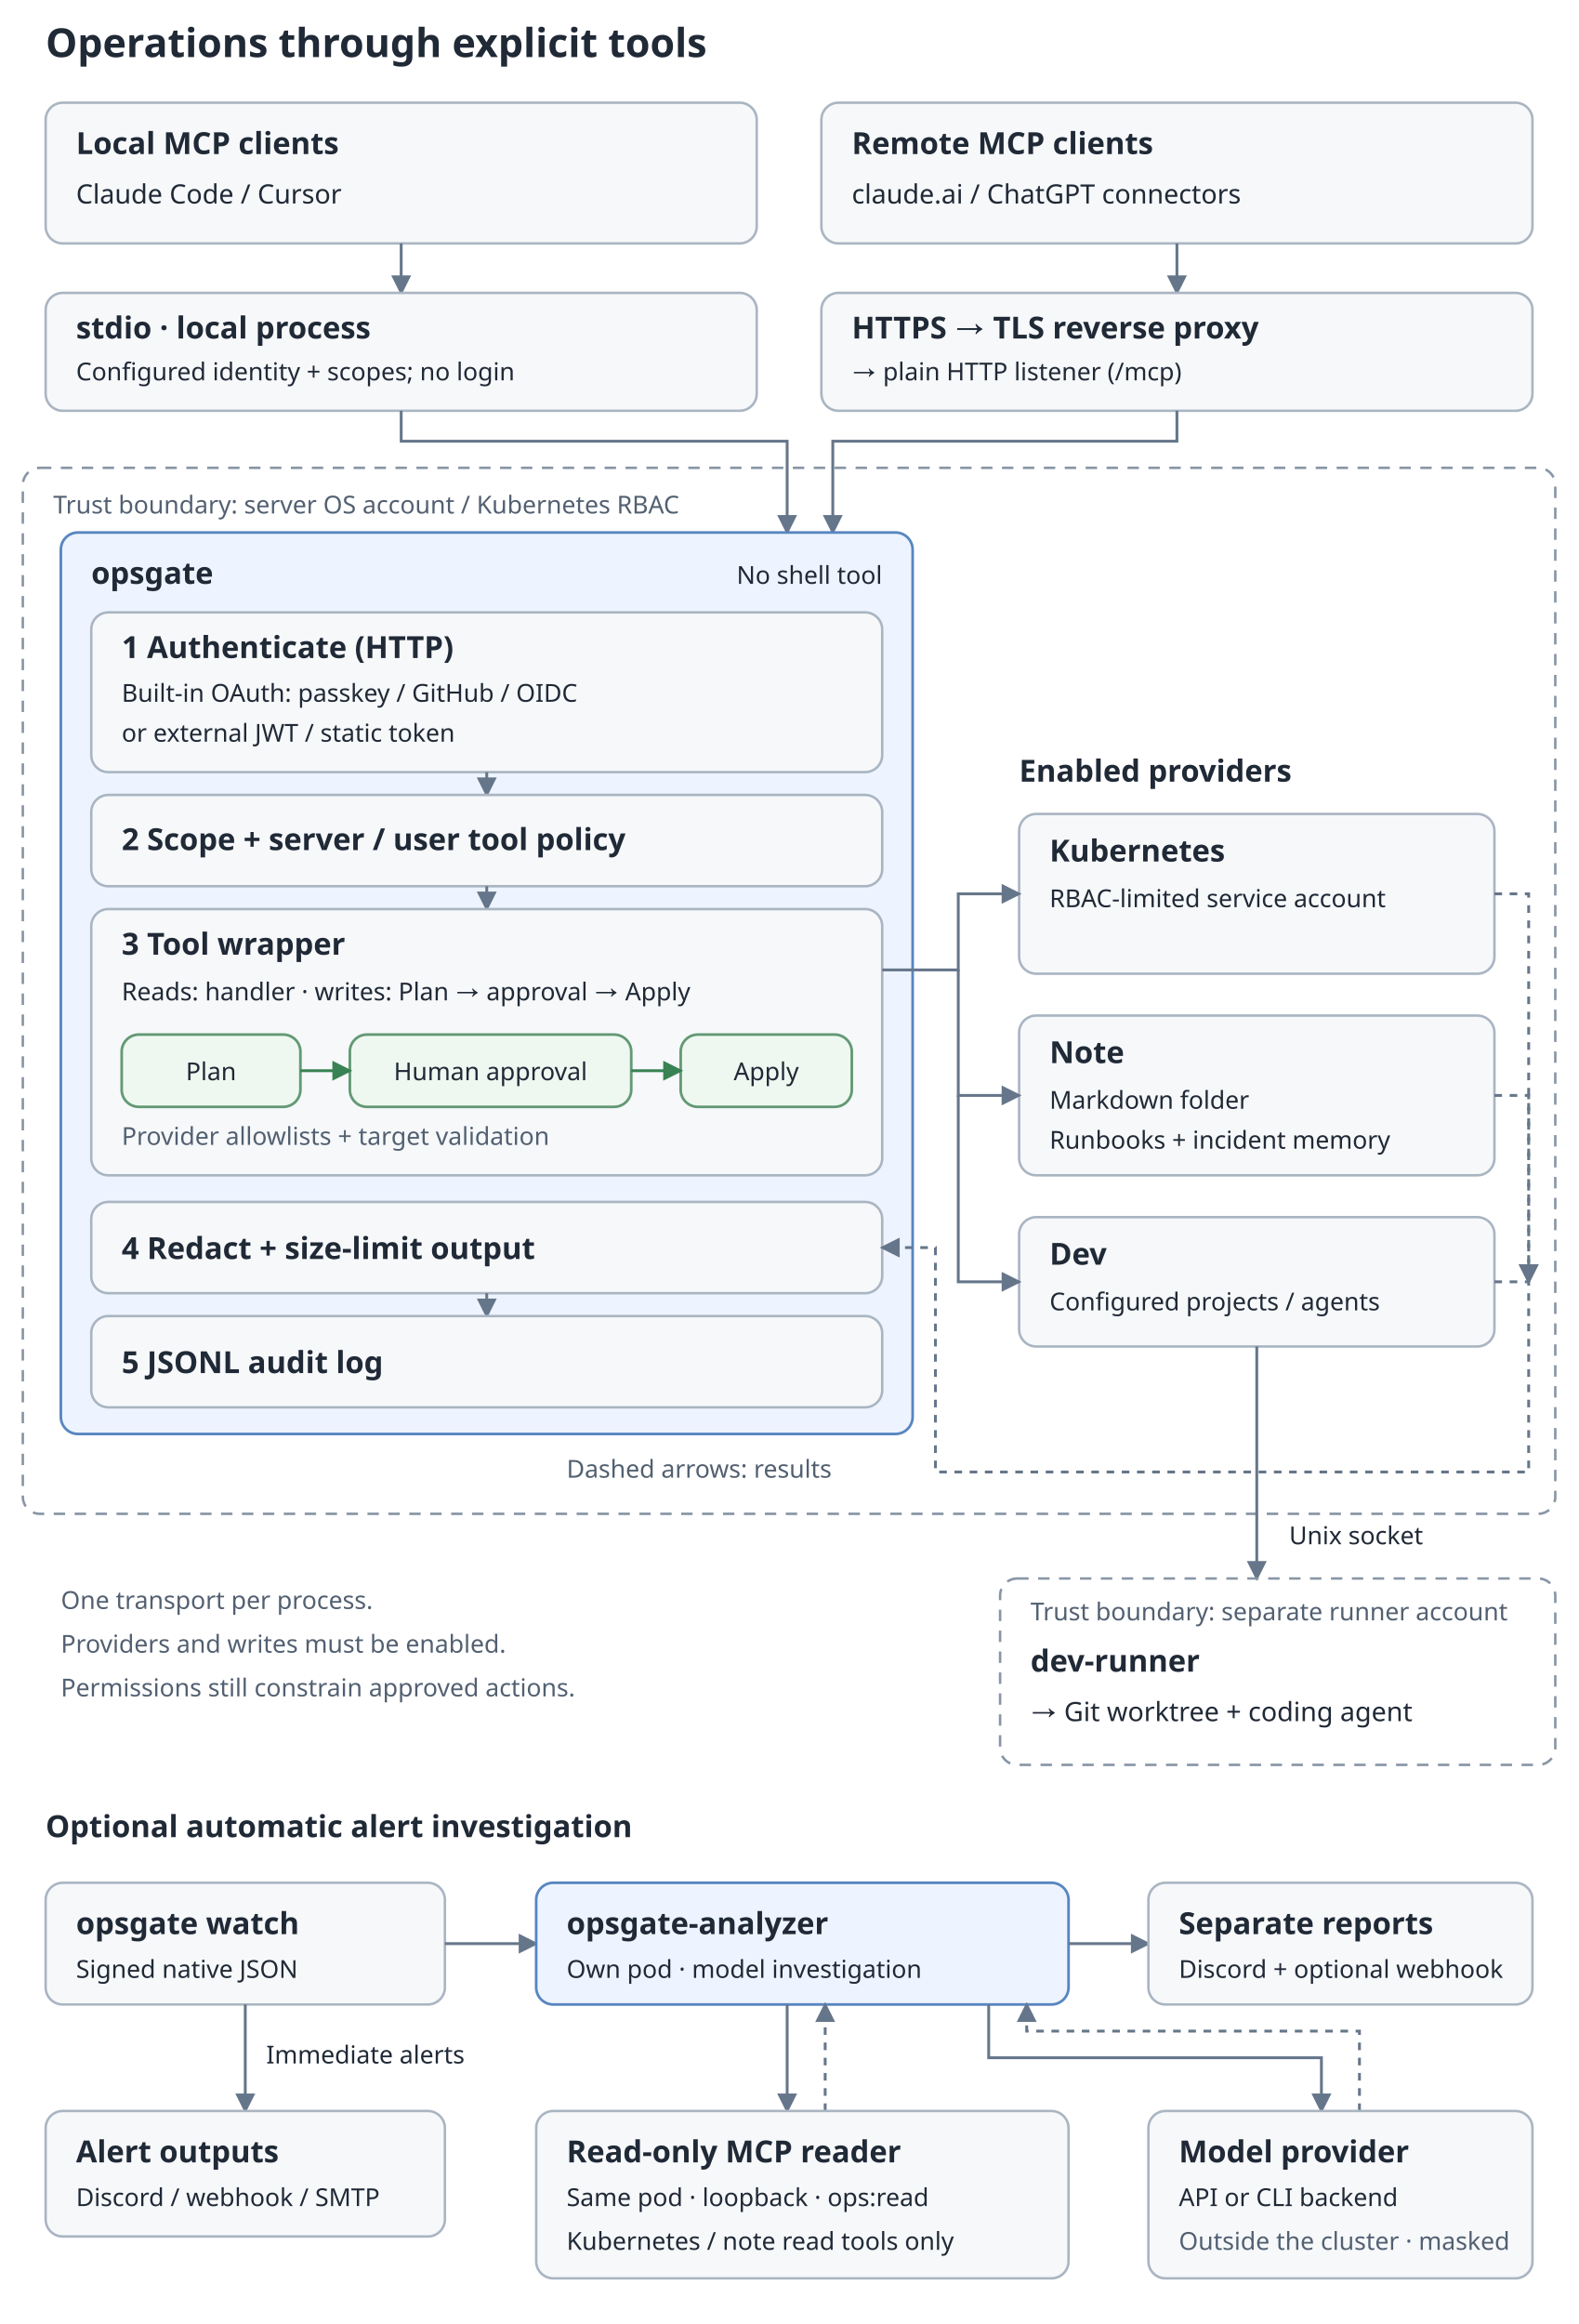
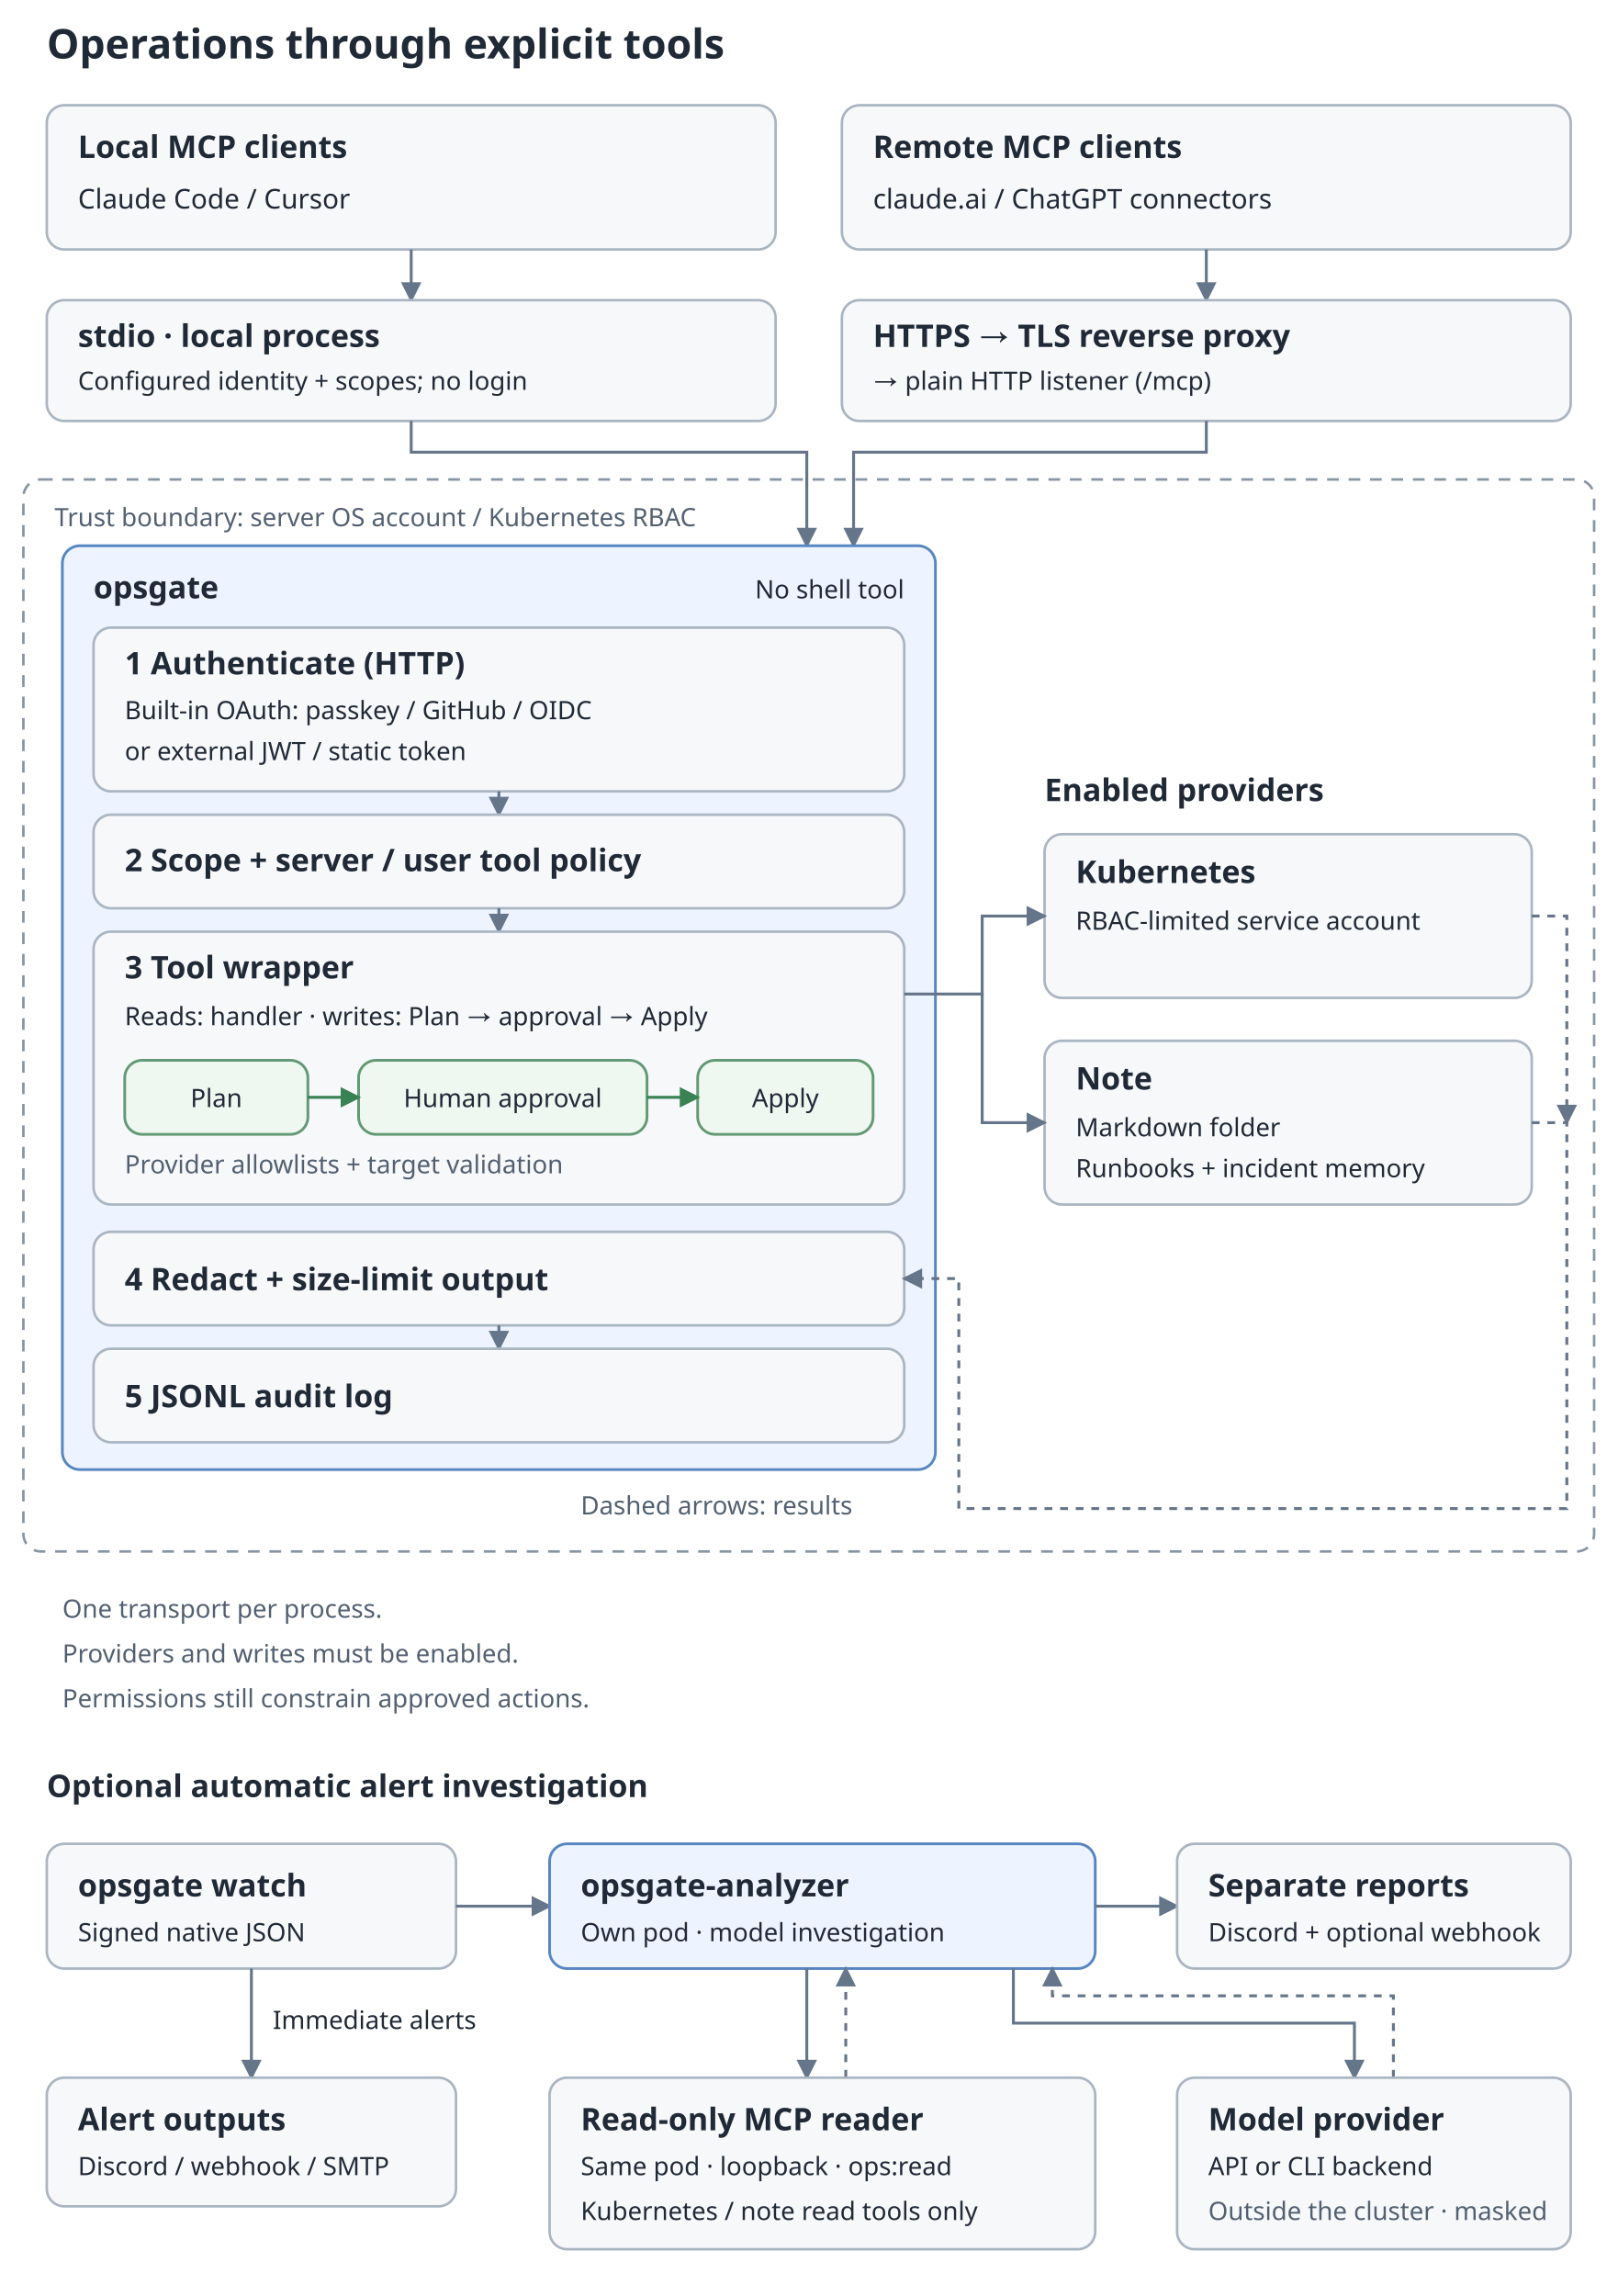
- <svg xmlns="http://www.w3.org/2000/svg" viewBox="0 0 830 1222" role="img" aria-labelledby="title desc" lang="en">
+ <svg xmlns="http://www.w3.org/2000/svg" viewBox="0 0 830 1178" role="img" aria-labelledby="title desc" lang="en">
  <style>
svg { font-family: -apple-system, BlinkMacSystemFont, "Segoe UI", "Noto Sans", Helvetica, Arial, sans-serif; font-size: 14px; }
text { fill: #202936; }
.title { font-size: 21px; font-weight: 700; }
.head { font-size: 16px; font-weight: 650; }
.small { font-size: 13px; }
.muted { fill: #526071; }
.box { fill: #f6f8fa; stroke: #aab5c2; stroke-width: 1.3; }
.accent { fill: #edf4ff; stroke: #5886c0; stroke-width: 1.4; }
.good { fill: #eef8f0; stroke: #639974; stroke-width: 1.4; }
.bad { fill: #fff1f0; stroke: #bc6664; stroke-width: 1.4; }
.boundary { fill: none; stroke: #8895a5; stroke-width: 1.3; stroke-dasharray: 6 5; }
.line { fill: none; stroke: #66768a; stroke-width: 1.5; marker-end: url(#arrow); }
.return { stroke-dasharray: 4 4; }
.allow { stroke: #398253; marker-end: url(#allow); }
.deny { stroke: #b44848; marker-end: url(#deny); }
.arrow { fill: #66768a; }
.allow-tip { fill: #398253; }
.deny-tip { fill: #b44848; }
@media (prefers-color-scheme: dark) {
 text { fill: #e5eaf1; }
 .muted { fill: #b3bfd0; }
 .box { fill: #202833; stroke: #64748b; }
 .accent { fill: #1a304c; stroke: #79a4df; }
 .good { fill: #183427; stroke: #77b68b; }
 .bad { fill: #3c2428; stroke: #d48989; }
 .boundary { stroke: #98a7bb; }
 .line { stroke: #a2b1c5; }
 .allow { stroke: #8bc99e; }
 .deny { stroke: #eda0a0; }
 .arrow { fill: #a2b1c5; }
 .allow-tip { fill: #8bc99e; }
 .deny-tip { fill: #eda0a0; }
}
</style>
  <defs>
    <marker id="arrow" viewBox="0 0 8 8" refX="7" refY="4" markerWidth="7" markerHeight="7" orient="auto">
      <path class="arrow" d="M0 0 8 4 0 8Z" />
    </marker>
    <marker id="allow" viewBox="0 0 8 8" refX="7" refY="4" markerWidth="7" markerHeight="7" orient="auto">
      <path class="allow-tip" d="M0 0 8 4 0 8Z" />
    </marker>
    <marker id="deny" viewBox="0 0 8 8" refX="7" refY="4" markerWidth="7" markerHeight="7" orient="auto">
      <path class="deny-tip" d="M0 0 8 4 0 8Z" />
    </marker>
  </defs>
  <text x="24" y="30" class="title">Operations through explicit tools</text>
  <rect x="24" y="54" width="374" height="74" rx="9" class="box" />
  <text x="40" y="81" class="head">Local MCP clients</text>
  <text x="40" y="107">Claude Code / Cursor</text>
  <rect x="432" y="54" width="374" height="74" rx="9" class="box" />
  <text x="448" y="81" class="head">Remote MCP clients</text>
  <text x="448" y="107">claude.ai / ChatGPT connectors</text>
  <path d="M211 128 V154" class="line " />
  <path d="M619 128 V154" class="line " />
  <rect x="24" y="154" width="374" height="62" rx="9" class="box" />
  <text x="40" y="178" class="head">stdio · local process</text>
  <text x="40" y="200" class="small">Configured identity + scopes; no login</text>
  <rect x="432" y="154" width="374" height="62" rx="9" class="box" />
  <text x="448" y="178" class="head">HTTPS → TLS reverse proxy</text>
  <text x="448" y="200" class="small">→ plain HTTP listener (/mcp)</text>
  <path d="M211 216 V232 H414 V280" class="line " />
  <path d="M619 216 V232 H438 V280" class="line " />
  <rect x="12" y="246" width="806" height="550" rx="9" class="boundary" />
  <text x="28" y="270" class="small muted">Trust boundary: server OS account / Kubernetes RBAC</text>
  <rect x="32" y="280" width="448" height="474" rx="9" class="accent" />
  <text x="48" y="307" class="head">opsgate</text>
  <text x="464" y="307" class="small" text-anchor="end">No shell tool</text>
  <rect x="48" y="322" width="416" height="84" rx="9" class="box" />
  <text x="64" y="346" class="head">1  Authenticate (HTTP)</text>
  <text x="64" y="369" class="small">Built-in OAuth: passkey / GitHub / OIDC</text>
  <text x="64" y="390" class="small">or external JWT / static token</text>
  <path d="M256 406 V418" class="line " />
  <rect x="48" y="418" width="416" height="48" rx="9" class="box" />
  <text x="64" y="447" class="head">2  Scope + server / user tool policy</text>
  <path d="M256 466 V478" class="line " />
  <rect x="48" y="478" width="416" height="140" rx="9" class="box" />
  <text x="64" y="502" class="head">3  Tool wrapper</text>
  <text x="64" y="526" class="small">Reads: handler · writes: Plan → approval → Apply</text>
  <rect x="64" y="544" width="94" height="38" rx="9" class="good" />
  <text x="111.0" y="568" class="small" text-anchor="middle">Plan</text>
  <rect x="184" y="544" width="148" height="38" rx="9" class="good" />
  <text x="258.0" y="568" class="small" text-anchor="middle">Human approval</text>
  <rect x="358" y="544" width="90" height="38" rx="9" class="good" />
  <text x="403.0" y="568" class="small" text-anchor="middle">Apply</text>
  <path d="M158 563 H184" class="line allow" />
  <path d="M332 563 H358" class="line allow" />
  <text x="64" y="602" class="small muted">Provider allowlists + target validation</text>
  <rect x="48" y="632" width="416" height="48" rx="9" class="box" />
  <text x="64" y="662" class="head">4  Redact + size-limit output</text>
  <path d="M256 680 V692" class="line " />
  <rect x="48" y="692" width="416" height="48" rx="9" class="box" />
  <text x="64" y="722" class="head">5  JSONL audit log</text>
  <text x="536" y="411" class="head">Enabled providers</text>
  <rect x="536" y="428" width="250" height="84" rx="9" class="box" />
  <text x="552" y="453" class="head">Kubernetes</text>
  <text x="552" y="477" class="small">RBAC-limited service account</text>
  <rect x="536" y="534" width="250" height="84" rx="9" class="box" />
  <text x="552" y="559" class="head">Note</text>
  <text x="552" y="583" class="small">Markdown folder</text>
  <text x="552" y="604" class="small">Runbooks + incident memory</text>
-   <rect x="536" y="640" width="250" height="68" rx="9" class="box" />
-   <text x="552" y="665" class="head">Dev</text>
-   <text x="552" y="689" class="small">Configured projects / agents</text>
  <path d="M464 510 H504 V470 H536" class="line " />
  <path d="M504 510 V576 H536" class="line " />
-   <path d="M504 576 V674 H536" class="line " />
-   <path d="M786 470 H804 V674" class="line return" />
-   <path d="M786 576 H804 V674" class="line return" />
-   <path d="M786 674 H804 V774 H492 V656 H464" class="line return" />
+   <path d="M786 470 H804 V576" class="line return" />
+   <path d="M786 576 H804 V774 H492 V656 H464" class="line return" />
  <text x="298" y="777" class="small muted">Dashed arrows: results</text>
-   <path d="M661 708 V830" class="line " />
-   <text x="678" y="812" class="small">Unix socket</text>
-   <rect x="526" y="830" width="292" height="98" rx="9" class="boundary" />
-   <text x="542" y="852" class="small muted">Trust boundary: separate runner account</text>
-   <text x="542" y="879" class="head">dev-runner</text>
-   <text x="542" y="905">→ Git worktree + coding agent</text>
-   <text x="32" y="846" class="small muted">One transport per process.</text>
-   <text x="32" y="869" class="small muted">Providers and writes must be enabled.</text>
-   <text x="32" y="892" class="small muted">Permissions still constrain approved actions.</text>
-   <text x="24" y="966" class="head">Optional automatic alert investigation</text>
-   <rect x="24" y="990" width="210" height="64" rx="9" class="box" />
-   <text x="40" y="1017" class="head">opsgate watch</text>
-   <text x="40" y="1040" class="small">Signed native JSON</text>
-   <path d="M234 1022 H282" class="line" />
-   <rect x="282" y="990" width="280" height="64" rx="9" class="accent" />
-   <text x="298" y="1017" class="head">opsgate-analyzer</text>
-   <text x="298" y="1040" class="small">Own pod · model investigation</text>
-   <path d="M129 1054 V1110" class="line" />
-   <text x="140" y="1085" class="small">Immediate alerts</text>
-   <rect x="24" y="1110" width="210" height="66" rx="9" class="box" />
-   <text x="40" y="1137" class="head">Alert outputs</text>
-   <text x="40" y="1160" class="small">Discord / webhook / SMTP</text>
-   <path d="M562 1022 H604" class="line" />
-   <rect x="604" y="990" width="202" height="64" rx="9" class="box" />
-   <text x="620" y="1017" class="head">Separate reports</text>
-   <text x="620" y="1040" class="small">Discord + optional webhook</text>
-   <path d="M414 1054 V1110" class="line" />
-   <path d="M434 1110 V1054" class="line return" />
-   <rect x="282" y="1110" width="280" height="88" rx="9" class="box" />
-   <text x="298" y="1137" class="head">Read-only MCP reader</text>
-   <text x="298" y="1160" class="small">Same pod · loopback · ops:read</text>
-   <text x="298" y="1183" class="small">Kubernetes / note read tools only</text>
-   <path d="M520 1054 V1082 H695 V1110" class="line" />
-   <path d="M715 1110 V1068 H540 V1054" class="line return" />
-   <rect x="604" y="1110" width="202" height="88" rx="9" class="box" />
-   <text x="620" y="1137" class="head">Model provider</text>
-   <text x="620" y="1160" class="small">API or CLI backend</text>
-   <text x="620" y="1183" class="small muted">Outside the cluster · masked</text>
+   <text x="32" y="830" class="small muted">One transport per process.</text>
+   <text x="32" y="853" class="small muted">Providers and writes must be enabled.</text>
+   <text x="32" y="876" class="small muted">Permissions still constrain approved actions.</text>
+   <g transform="translate(0 -44)">
+     <text x="24" y="966" class="head">Optional automatic alert investigation</text>
+     <rect x="24" y="990" width="210" height="64" rx="9" class="box" />
+     <text x="40" y="1017" class="head">opsgate watch</text>
+     <text x="40" y="1040" class="small">Signed native JSON</text>
+     <path d="M234 1022 H282" class="line" />
+     <rect x="282" y="990" width="280" height="64" rx="9" class="accent" />
+     <text x="298" y="1017" class="head">opsgate-analyzer</text>
+     <text x="298" y="1040" class="small">Own pod · model investigation</text>
+     <path d="M129 1054 V1110" class="line" />
+     <text x="140" y="1085" class="small">Immediate alerts</text>
+     <rect x="24" y="1110" width="210" height="66" rx="9" class="box" />
+     <text x="40" y="1137" class="head">Alert outputs</text>
+     <text x="40" y="1160" class="small">Discord / webhook / SMTP</text>
+     <path d="M562 1022 H604" class="line" />
+     <rect x="604" y="990" width="202" height="64" rx="9" class="box" />
+     <text x="620" y="1017" class="head">Separate reports</text>
+     <text x="620" y="1040" class="small">Discord + optional webhook</text>
+     <path d="M414 1054 V1110" class="line" />
+     <path d="M434 1110 V1054" class="line return" />
+     <rect x="282" y="1110" width="280" height="88" rx="9" class="box" />
+     <text x="298" y="1137" class="head">Read-only MCP reader</text>
+     <text x="298" y="1160" class="small">Same pod · loopback · ops:read</text>
+     <text x="298" y="1183" class="small">Kubernetes / note read tools only</text>
+     <path d="M520 1054 V1082 H695 V1110" class="line" />
+     <path d="M715 1110 V1068 H540 V1054" class="line return" />
+     <rect x="604" y="1110" width="202" height="88" rx="9" class="box" />
+     <text x="620" y="1137" class="head">Model provider</text>
+     <text x="620" y="1160" class="small">API or CLI backend</text>
+     <text x="620" y="1183" class="small muted">Outside the cluster · masked</text>
+   </g>
</svg>
